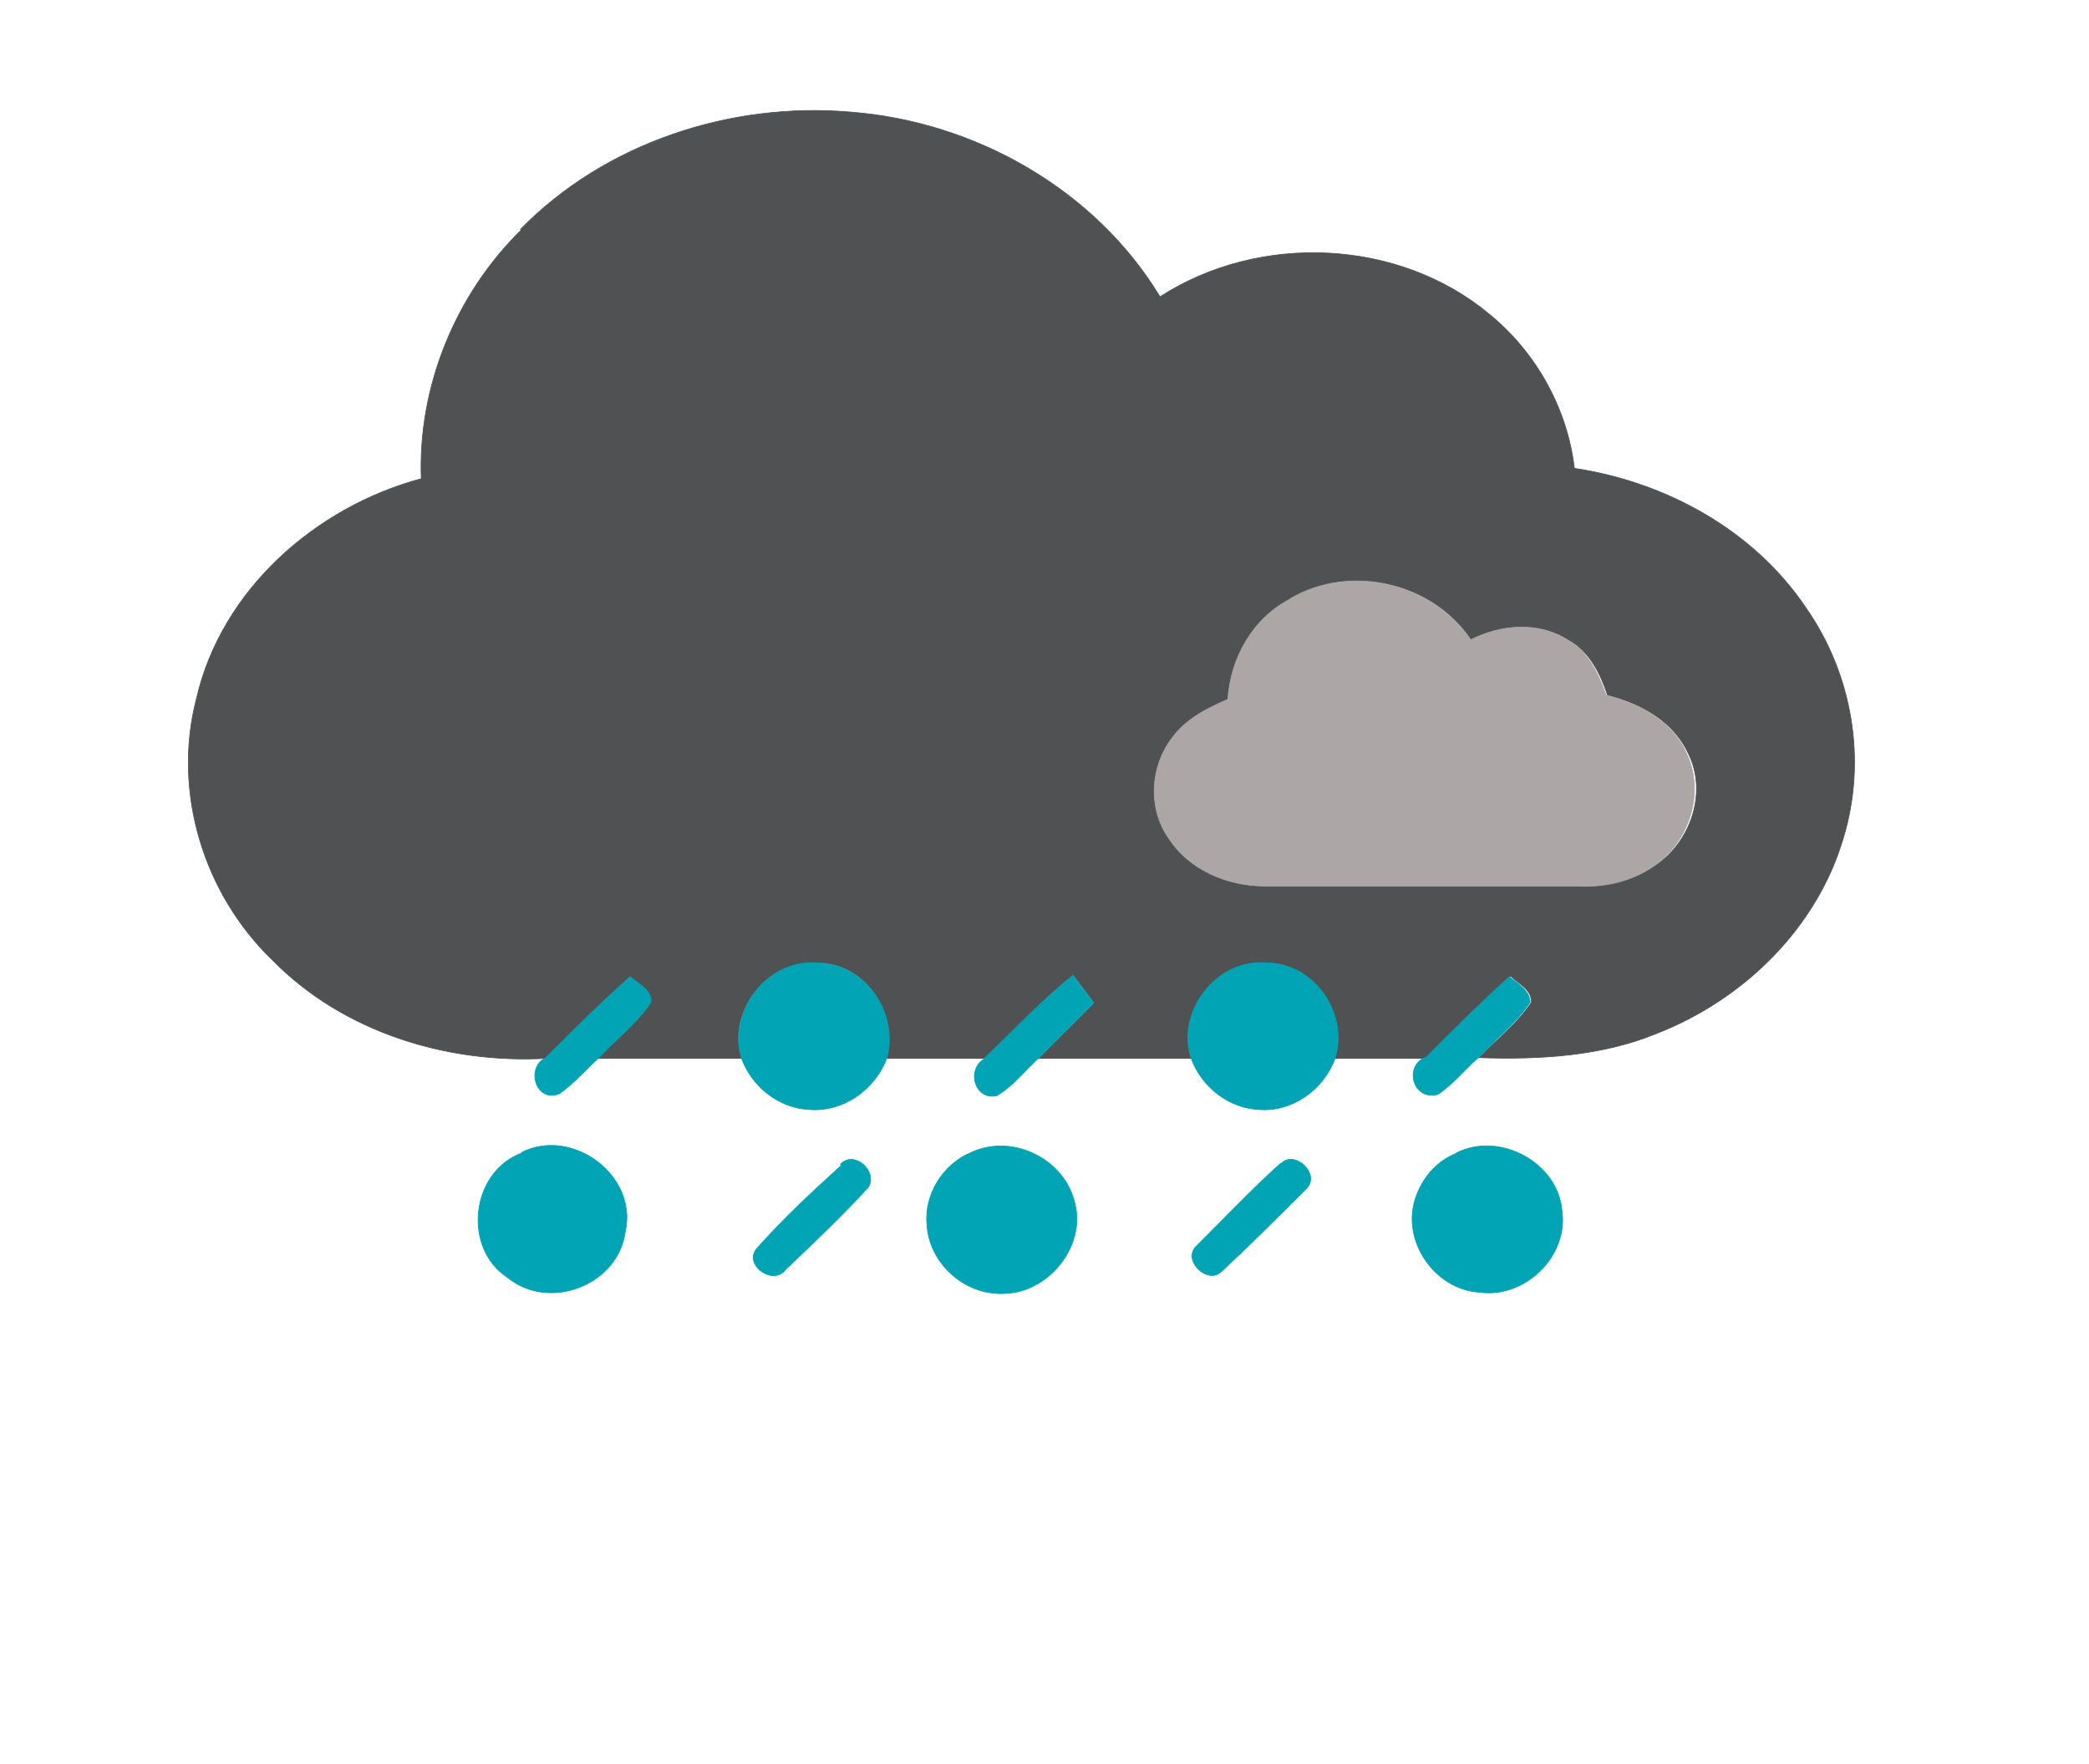
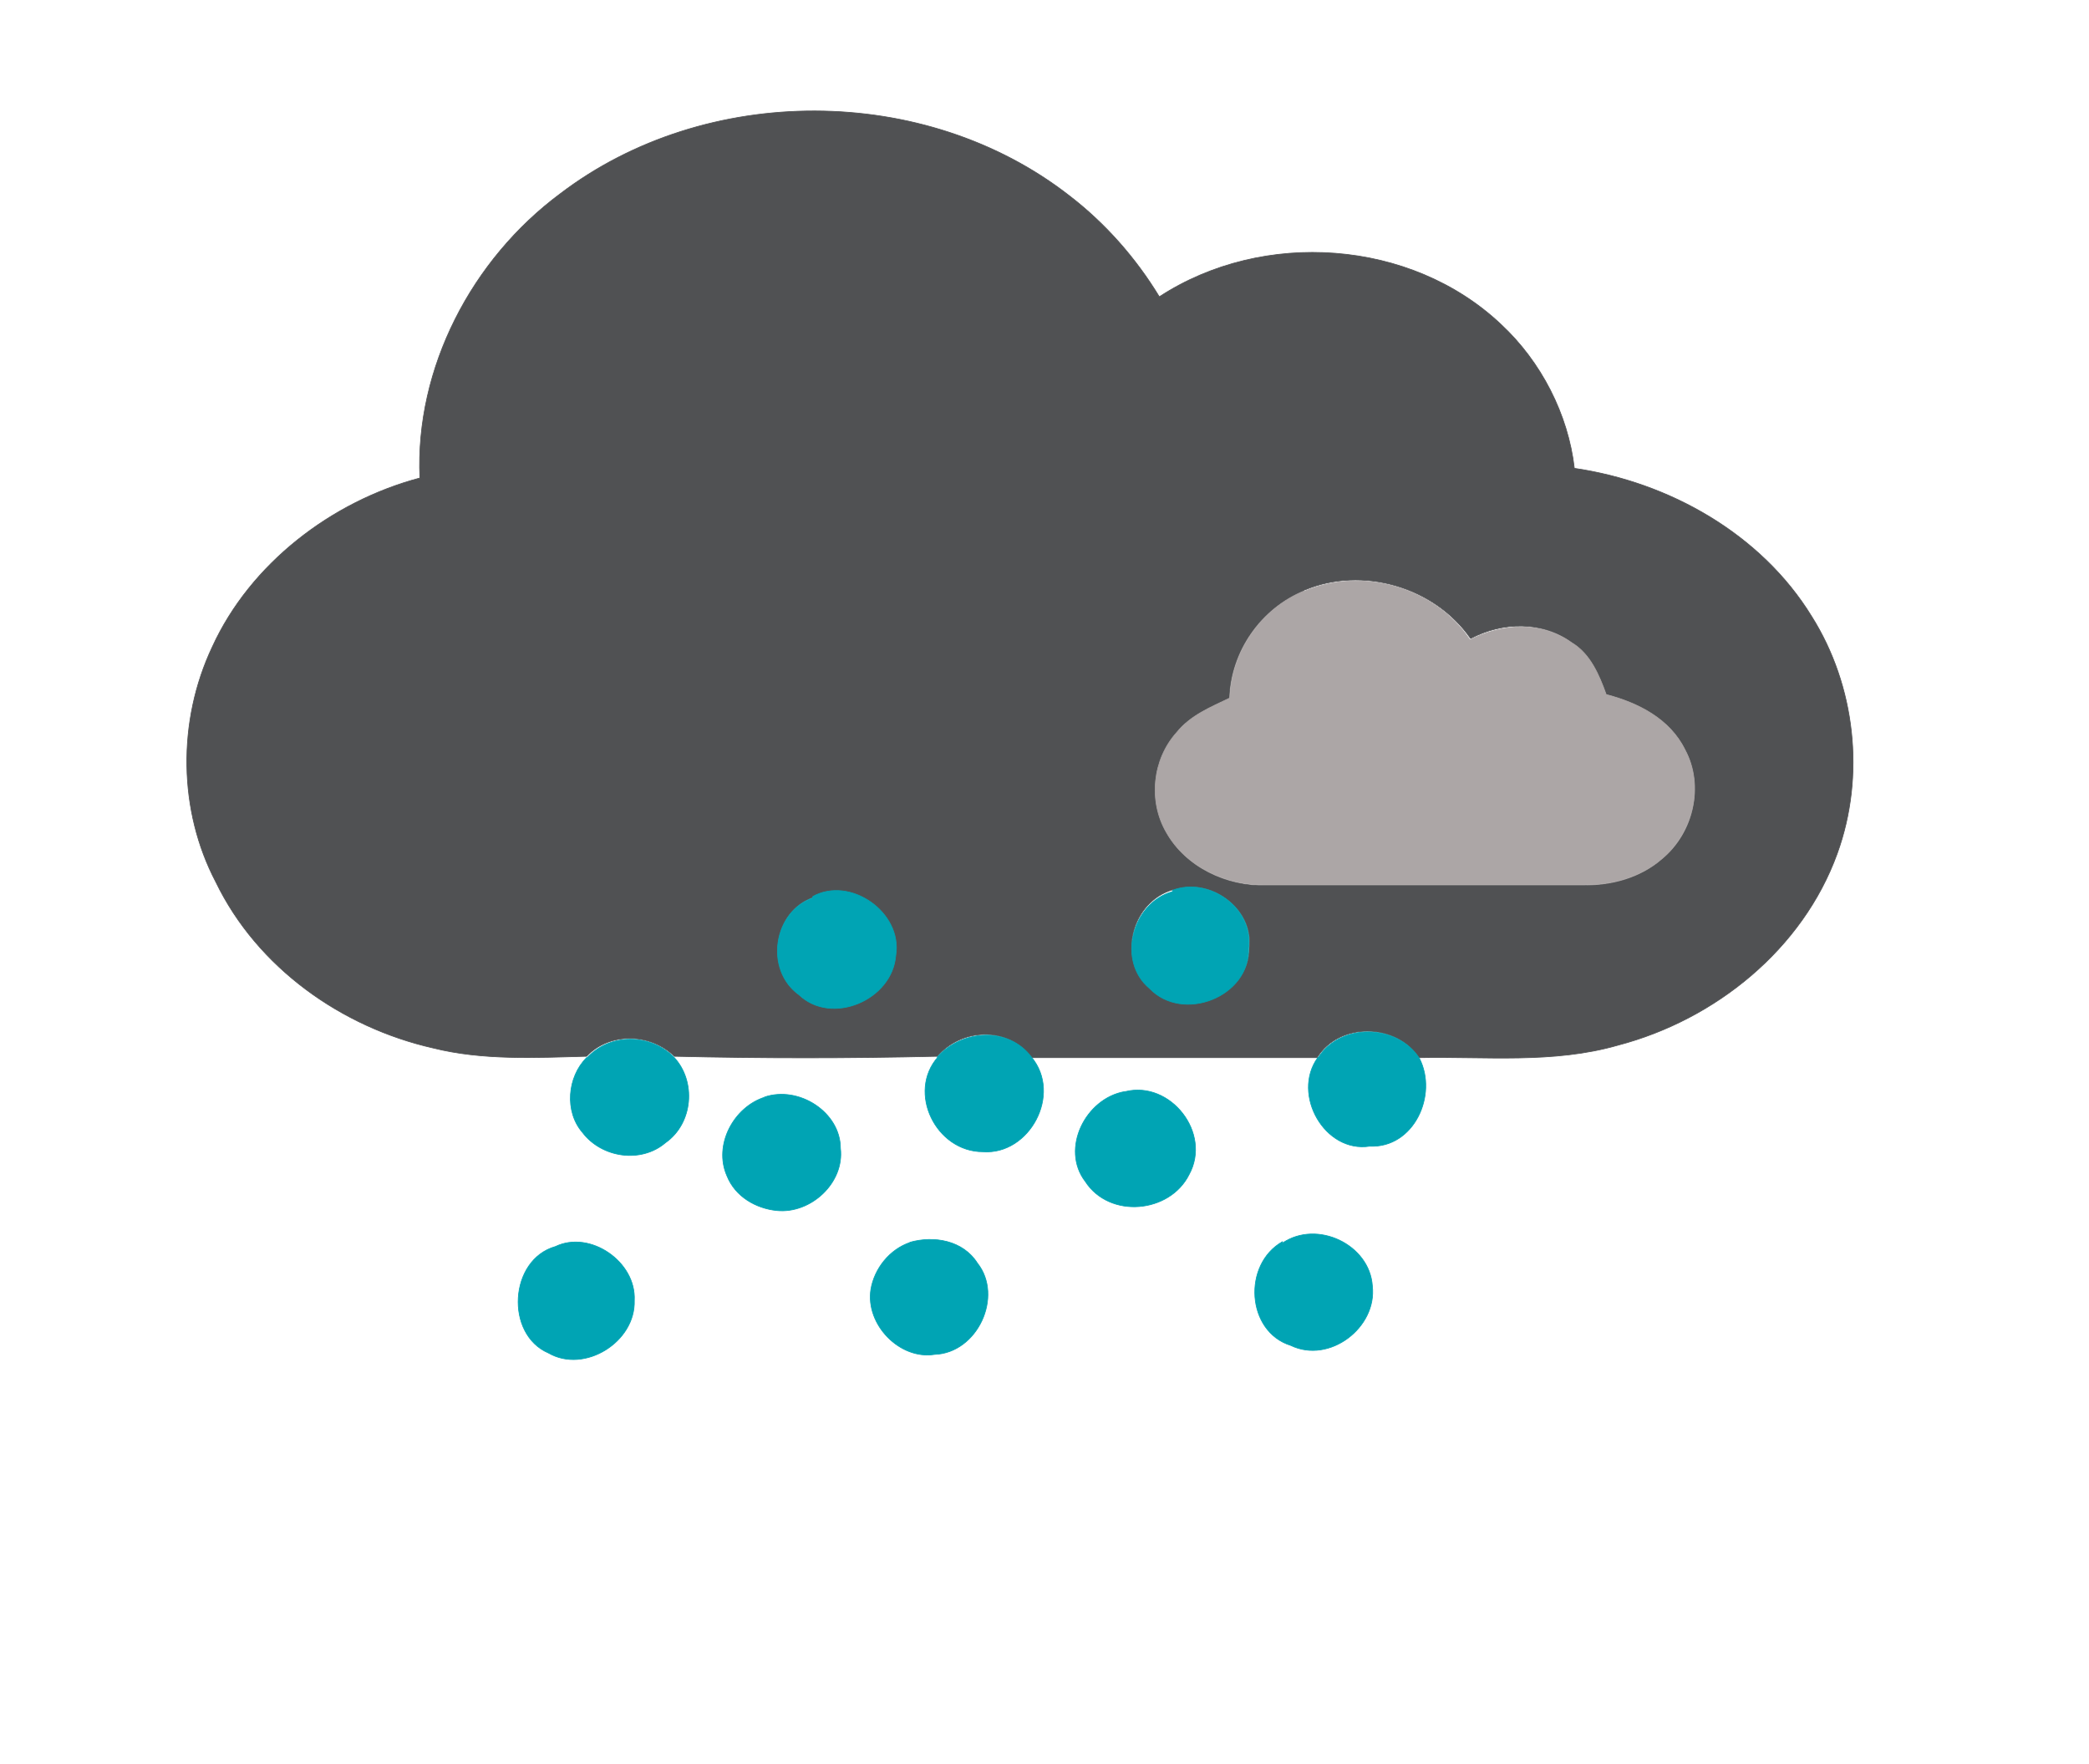
- <svg xmlns="http://www.w3.org/2000/svg" width="302pt" height="340" viewBox="0 0 302 255">
-   <path fill="#505153" stroke="#505153" stroke-width=".1" d="M75.2 33.2c12.3-12.6 30.5-18.5 47.8-17 18 1.4 35.3 11.2 44.7 26.7 14.4-9.3 34.6-8.4 47.7 2.6 6.7 5.5 11.2 13.6 12.2 22.2 13.3 2 26 9 33.5 20.2 6.7 9.6 8.8 22 5.4 33.2-3.8 13-14.4 23.4-27 28.3-8 3.3-17 3.8-25.7 3.5 2.6-2.6 5.6-5 7.6-8 0-2-2-2.7-3-3.8C214 145 210 149 206 153h-13c2-6.5-3-13.8-10-13.8-7-.6-13 7-10.8 13.8h-22l8-8-3-4c-4.7 3.7-8.7 8-12.8 12H128c2-6.6-3-14-10-13.8-7-.5-13 7-10.8 13.8H86.4c2.6-2.7 5.7-5 7.6-8 .2-2-1.8-2.7-3-3.8L79 153c-14.4.8-29.4-3.8-39.6-14.2-10-9.6-14.5-24.4-11-37.8 3.6-15.7 17.2-27.7 32.5-31.8-.5-13.4 5-26.7 14.5-36m111.4 53.3c-5.4 2.8-8.6 8.5-9 14.5-3 1.3-6 2.8-8 5.5-3.2 4-3.5 10.2-.6 14.5 3 4.7 8.6 7 14 7h45c4 0 7.8-.6 11-2.8 5.2-3.4 7.6-10.5 5-16-2.2-5-7-7.5-11.8-8.7-1-3-2.6-6.4-5.7-8-4.2-2.7-9.6-2.2-14 0-5.5-8.3-17.3-11-26-6z" />
-   <path fill="#aca6a6" stroke="#aca6a6" stroke-width=".1" d="M186.6 86.5c8.6-5 20.4-2.3 26 6 4.3-2.2 9.7-2.7 14 0 3 1.6 4.5 5 5.6 8 4.8 1.2 9.7 3.8 11.7 8.6 2.6 5.7.2 12.8-5 16.2-3.2 2.2-7 3-11 2.8h-45c-5.4 0-11-2.3-14-7-3-4.3-2.6-10.4.6-14.5 2-2.7 5-4.2 8-5.5.4-6 3.6-11.7 9-14.5z" />
-   <path fill="#00a4b4" stroke="#00a4b4" stroke-width=".1" d="M107.2 153c-2-6.8 3.7-14.3 10.8-13.8 7 0 12 7.2 10.2 13.8-1.7 4.5-6.3 7.8-11.2 7.4-4.4-.2-8.3-3.3-9.8-7.4zM172.2 153c-2.2-6.8 3.7-14.4 10.8-13.8 7 0 12 7.3 10 13.8-1.6 4.5-6.2 7.8-11 7.4-4.4-.2-8.3-3.3-9.8-7.4zM78.8 153c4-4 8-8 12.3-11.8 1.2 1 3.2 2 3 3.7-2 3-5 5.3-7.5 8-2 1.8-3.6 3.7-5.7 5.2-3.4 1.4-5-3.7-2-5.2zM142.3 153c4.2-4 8.2-8.3 12.8-12l3 4-8 8c-2 1.8-3.6 4-6 5.4-3.2.7-4.5-3.8-1.7-5.4zM206 153c4-4 8-8 12.2-11.8 1.2 1 3 2 3 3.7-2 3-5 5.4-7.5 8-2 1.8-3.6 3.8-5.8 5.3-3.5 1-5-3.8-2-5.3zM75.4 166.6c7.3-3.7 16.8 3.3 15 11.4-1 7.8-11 11.6-17 6.7-6.6-4.3-5.3-15.3 2-18zM140.4 166.6c6-2.8 13.6 1 15 7.4 1.6 6.3-4 13-10.4 13-5.6.2-10.7-4.4-11-10-.4-4.3 2.3-8.7 6.4-10.4zM210.5 166.7c6.2-3.2 14.7 1.3 15.3 8.3 1 6.6-5.4 12.8-12 11.8-6.3-.4-11.2-7.3-9.2-13.5 1-3 3-5.4 6-6.6zM121.5 168.3c2.2-2.3 6 1.7 3.6 3.8-3.7 4-7.6 7.7-11.5 11.4-1.8 2.5-6.2-.7-4.2-3 3.8-4.3 8-8.2 12.2-12zM185.2 168.2c2-2 5.7 1.5 3.7 3.6-4 4-8 8-12.3 12-2 2-5.7-1.6-3.7-3.6 4-4 8-8.2 12.2-12z" />
+ <svg xmlns="http://www.w3.org/2000/svg" id="weather34 nt_snow 18" width="302pt" height="340" viewBox="0 0 302 255">
+   <path fill="#505153" stroke="#505153" stroke-width=".1" d="M81 28c21-16 52.7-16 73.6.3 5.2 4 9.6 9 13 14.6 15-9.8 36.4-8.3 49.4 4 5.8 5.4 9.7 13 10.6 20.8 13.7 2 27 9.5 34.3 21.4 6.3 10 7.8 23 3.7 34.3-5 13.8-17.6 24-31.7 27.7-9.4 2.7-19.2 1.6-28.8 1.8-3.2-5-11.5-5.2-14.7 0H149c-3.2-4.6-10-4.3-13.5-.2-12.7.3-25.5.3-38 0-3.5-3.4-9.4-3.5-12.7 0-7.4.2-15 .6-22.2-1.2-13.2-3-25.4-11.6-31.4-24-5.4-10.3-5.6-23.2-.5-34 5.5-12 17.2-21 30-24.4C60 53.2 68.2 37.5 81 28m107.5 57.5c-6.3 2.5-10.6 8.7-10.8 15.5-2.8 1.3-5.7 2.5-7.6 5-3.3 4-4 10-1.4 14.4 2.8 5 8.7 7.8 14.3 7.6h46c4 0 8-1 11.2-3.8 4.6-3.6 6.2-10.5 3.4-15.8-2.2-4.4-6.8-6.8-11.4-8-1-2.7-2.3-5.8-5-7.5-4.3-3.2-10-3-14.6-.6-5.2-7.5-15.7-10.5-24-7m-19 43.3c-6 1.7-8.2 10-3.4 14 4.8 5 14.5 1.3 14.4-5.6.7-5.7-5.8-10.3-11-8.3m-52 1c-5.8 2-7 10.4-2.2 14 4.8 4.5 13.6.8 14-5.6 1-6-6.5-11.4-12-8.4z" />
+   <path fill="#aca6a6" stroke="#aca6a6" stroke-width=".1" d="M188.5 85.5c8.4-3.6 19-.6 24 7 4.7-2.4 10.4-2.7 14.7.4 2.7 1.6 4 4.7 5 7.5 4.6 1.2 9.2 3.5 11.4 8 2.8 5.2 1.2 12-3.4 15.8-3 2.6-7.2 3.8-11.2 3.7h-46c-5.7.2-11.6-2.6-14.4-7.6-2.6-4.5-2-10.5 1.5-14.4 2-2.5 5-3.7 7.7-5 .2-6.8 4.6-13 10.8-15.5z" />
+   <path fill="#00a4b4" stroke="#00a4b4" stroke-width=".1" d="M169.5 128.7c5.3-2 11.8 2.6 11 8.4.2 7-9.5 10.8-14.3 5.8-4.8-4-2.5-12.4 3.3-14zM117.5 129.6c5.4-3 13 2.3 12 8.5-.5 6.5-9.3 10.2-14 5.7-5-3.6-3.7-12 2-14zM190.5 153c3.2-5.2 11.5-5 14.7 0 2.7 5.3-.8 13-7.2 12.7-6.5 1-11.3-7.5-7.5-12.8zM84.8 153c3.3-3.7 9.2-3.6 12.6-.2 3.3 3.5 2.8 9.6-1.2 12.4-3.5 3-9.2 2.2-12-1.5-2.6-3-2.2-8 .6-10.8zM135.5 152.8c3.6-4 10.3-4.4 13.6 0 4.5 5.4-.3 14.2-7 13.7-6.8 0-11-8.6-6.5-13.7zM162.7 157.8c6.5-1.6 12.5 6 9.2 12-2.8 5.6-11.5 6.4-15 1-3.6-4.7 0-12 5.7-13zM110.5 158.6c5-1.7 11 2.2 11 7.4.6 5-4.3 9.5-9.2 9-3-.3-6-2-7.2-5-2-4.5 1-10 5.5-11.4zM131.5 179.6c3.5-1 7.7-.3 9.8 3 3.8 4.8 0 13-6.2 13.2-5 .8-10-4.3-9.2-9.4.5-3 2.7-5.8 5.7-6.8zM185.4 179.7c5-3.4 12.6.2 13 6.2.7 6-6.2 11.3-11.8 8.6-6.4-2-7-11.7-1.2-15zM80.3 180.2c5-2.4 11.7 2.2 11.4 7.8.2 6-7.2 10.6-12.4 7.6-6.3-2.7-5.7-13.5 1-15.4z" />
</svg>
